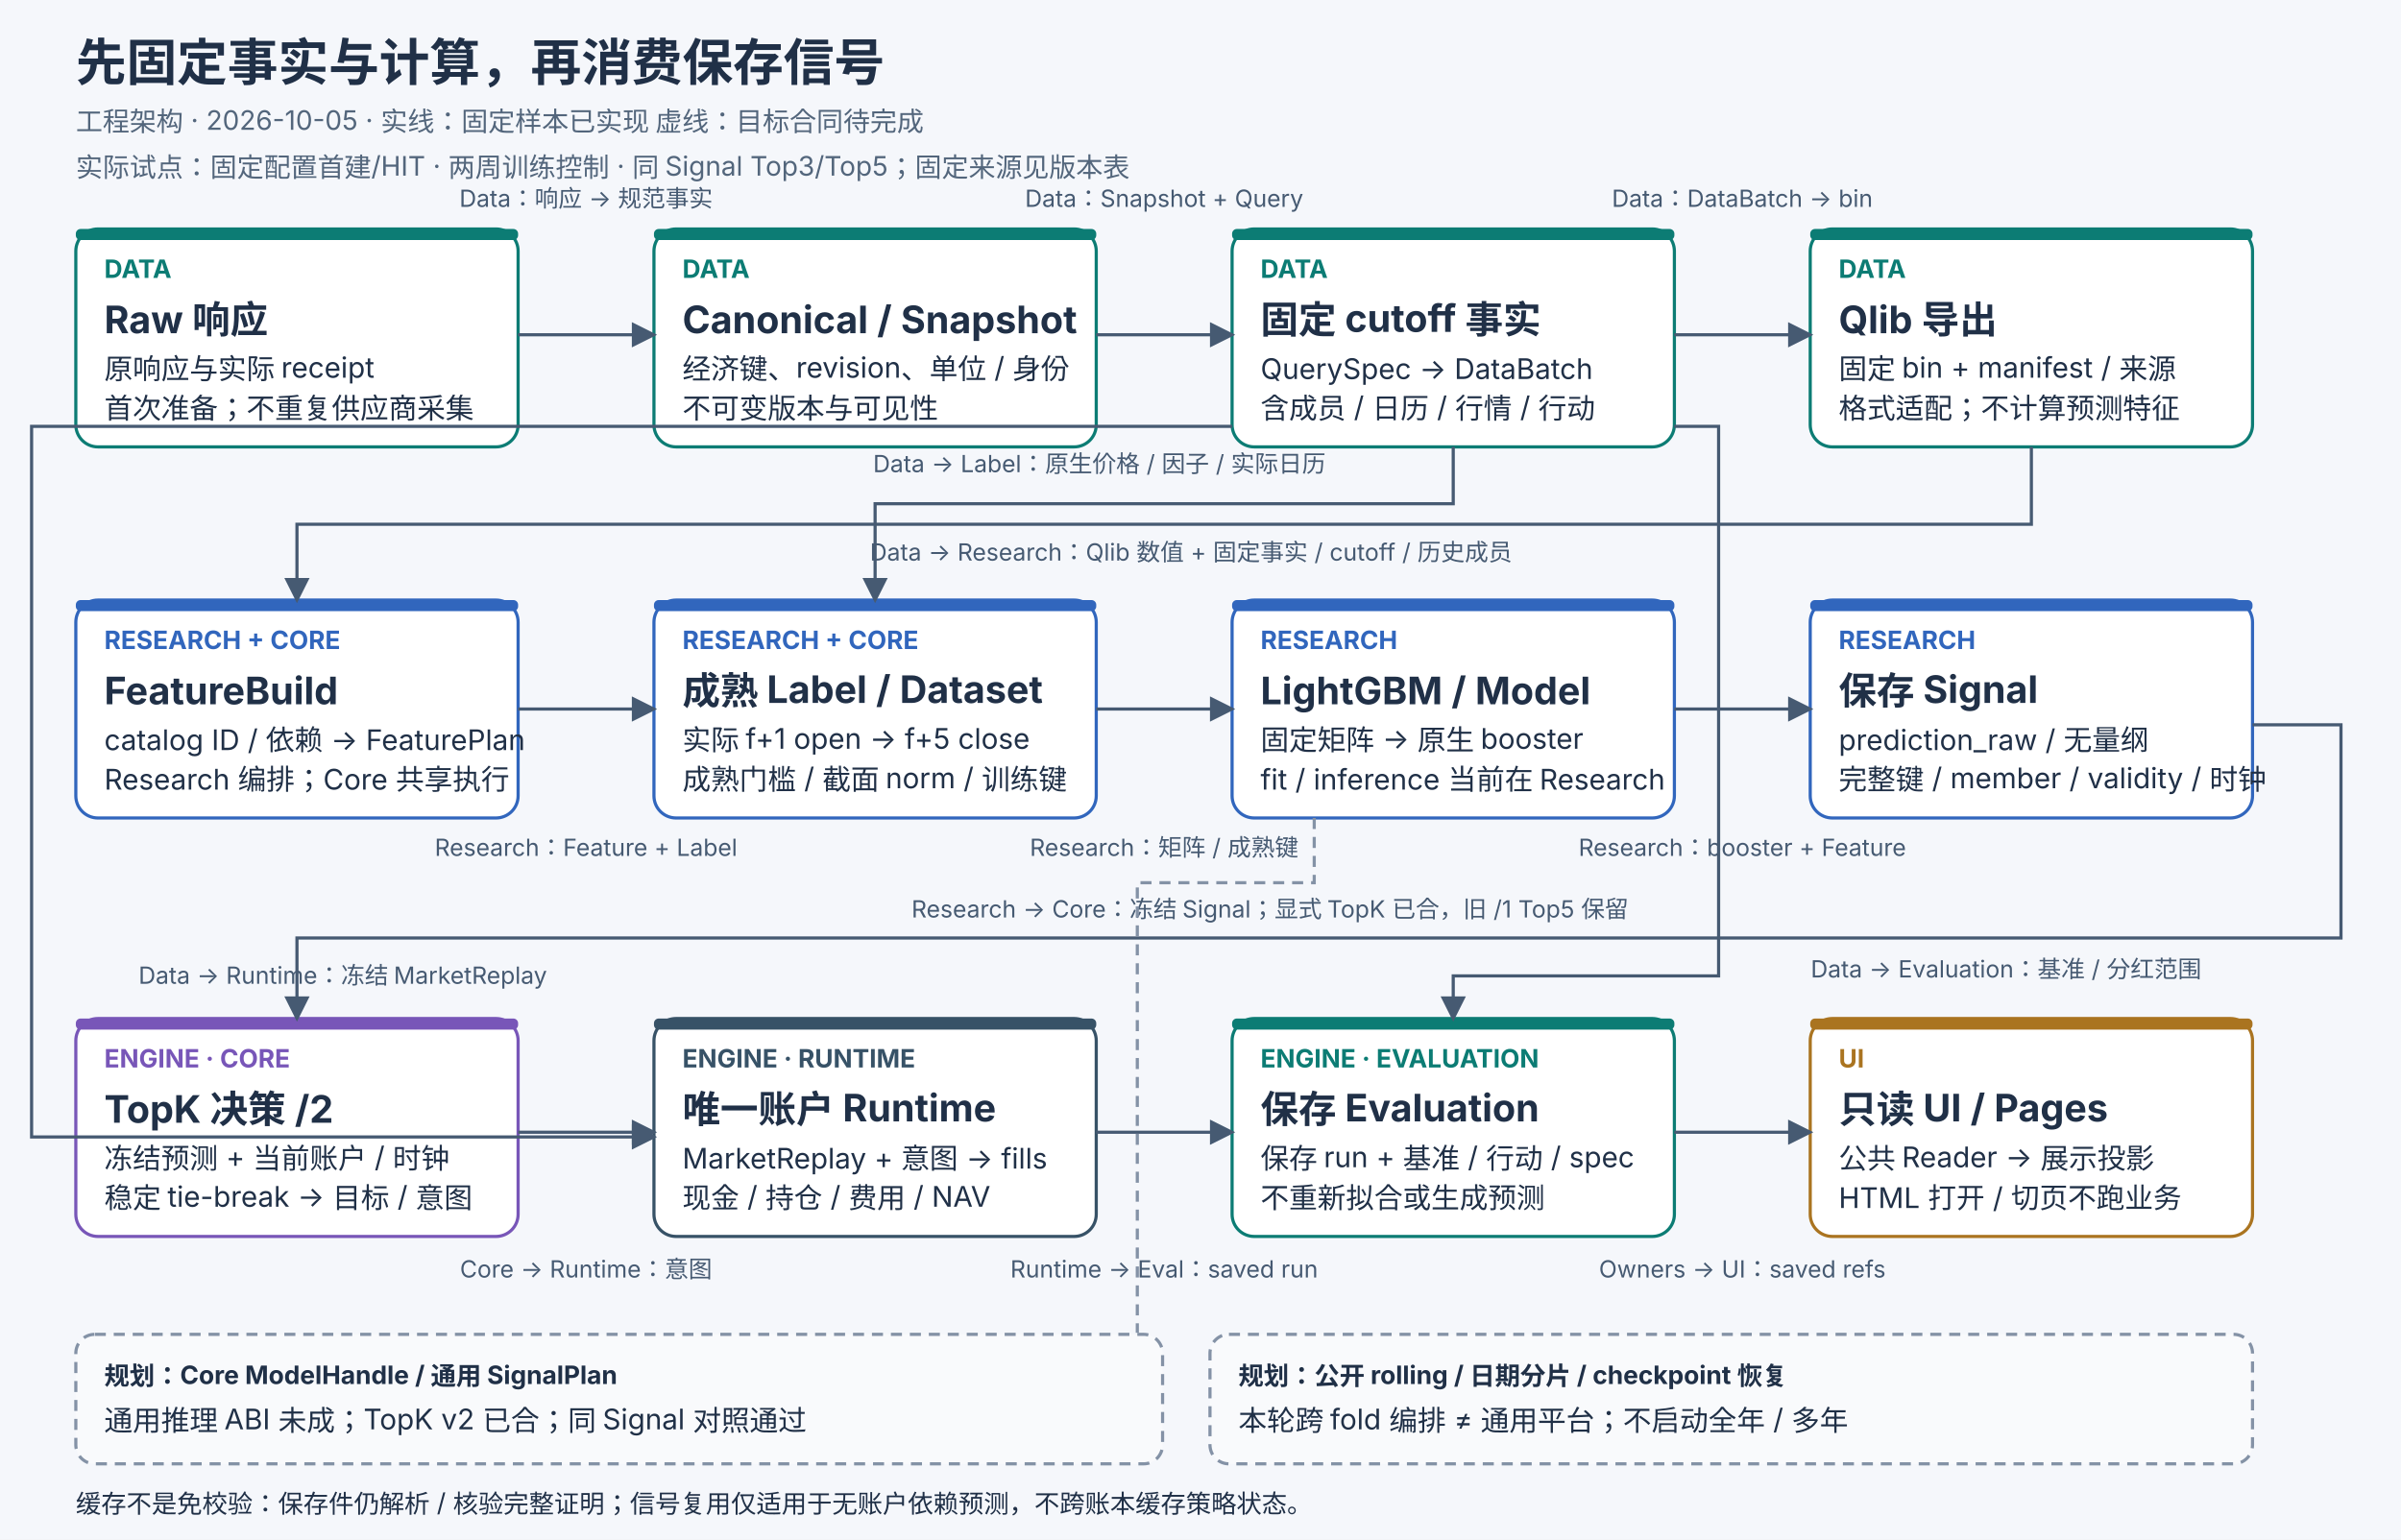
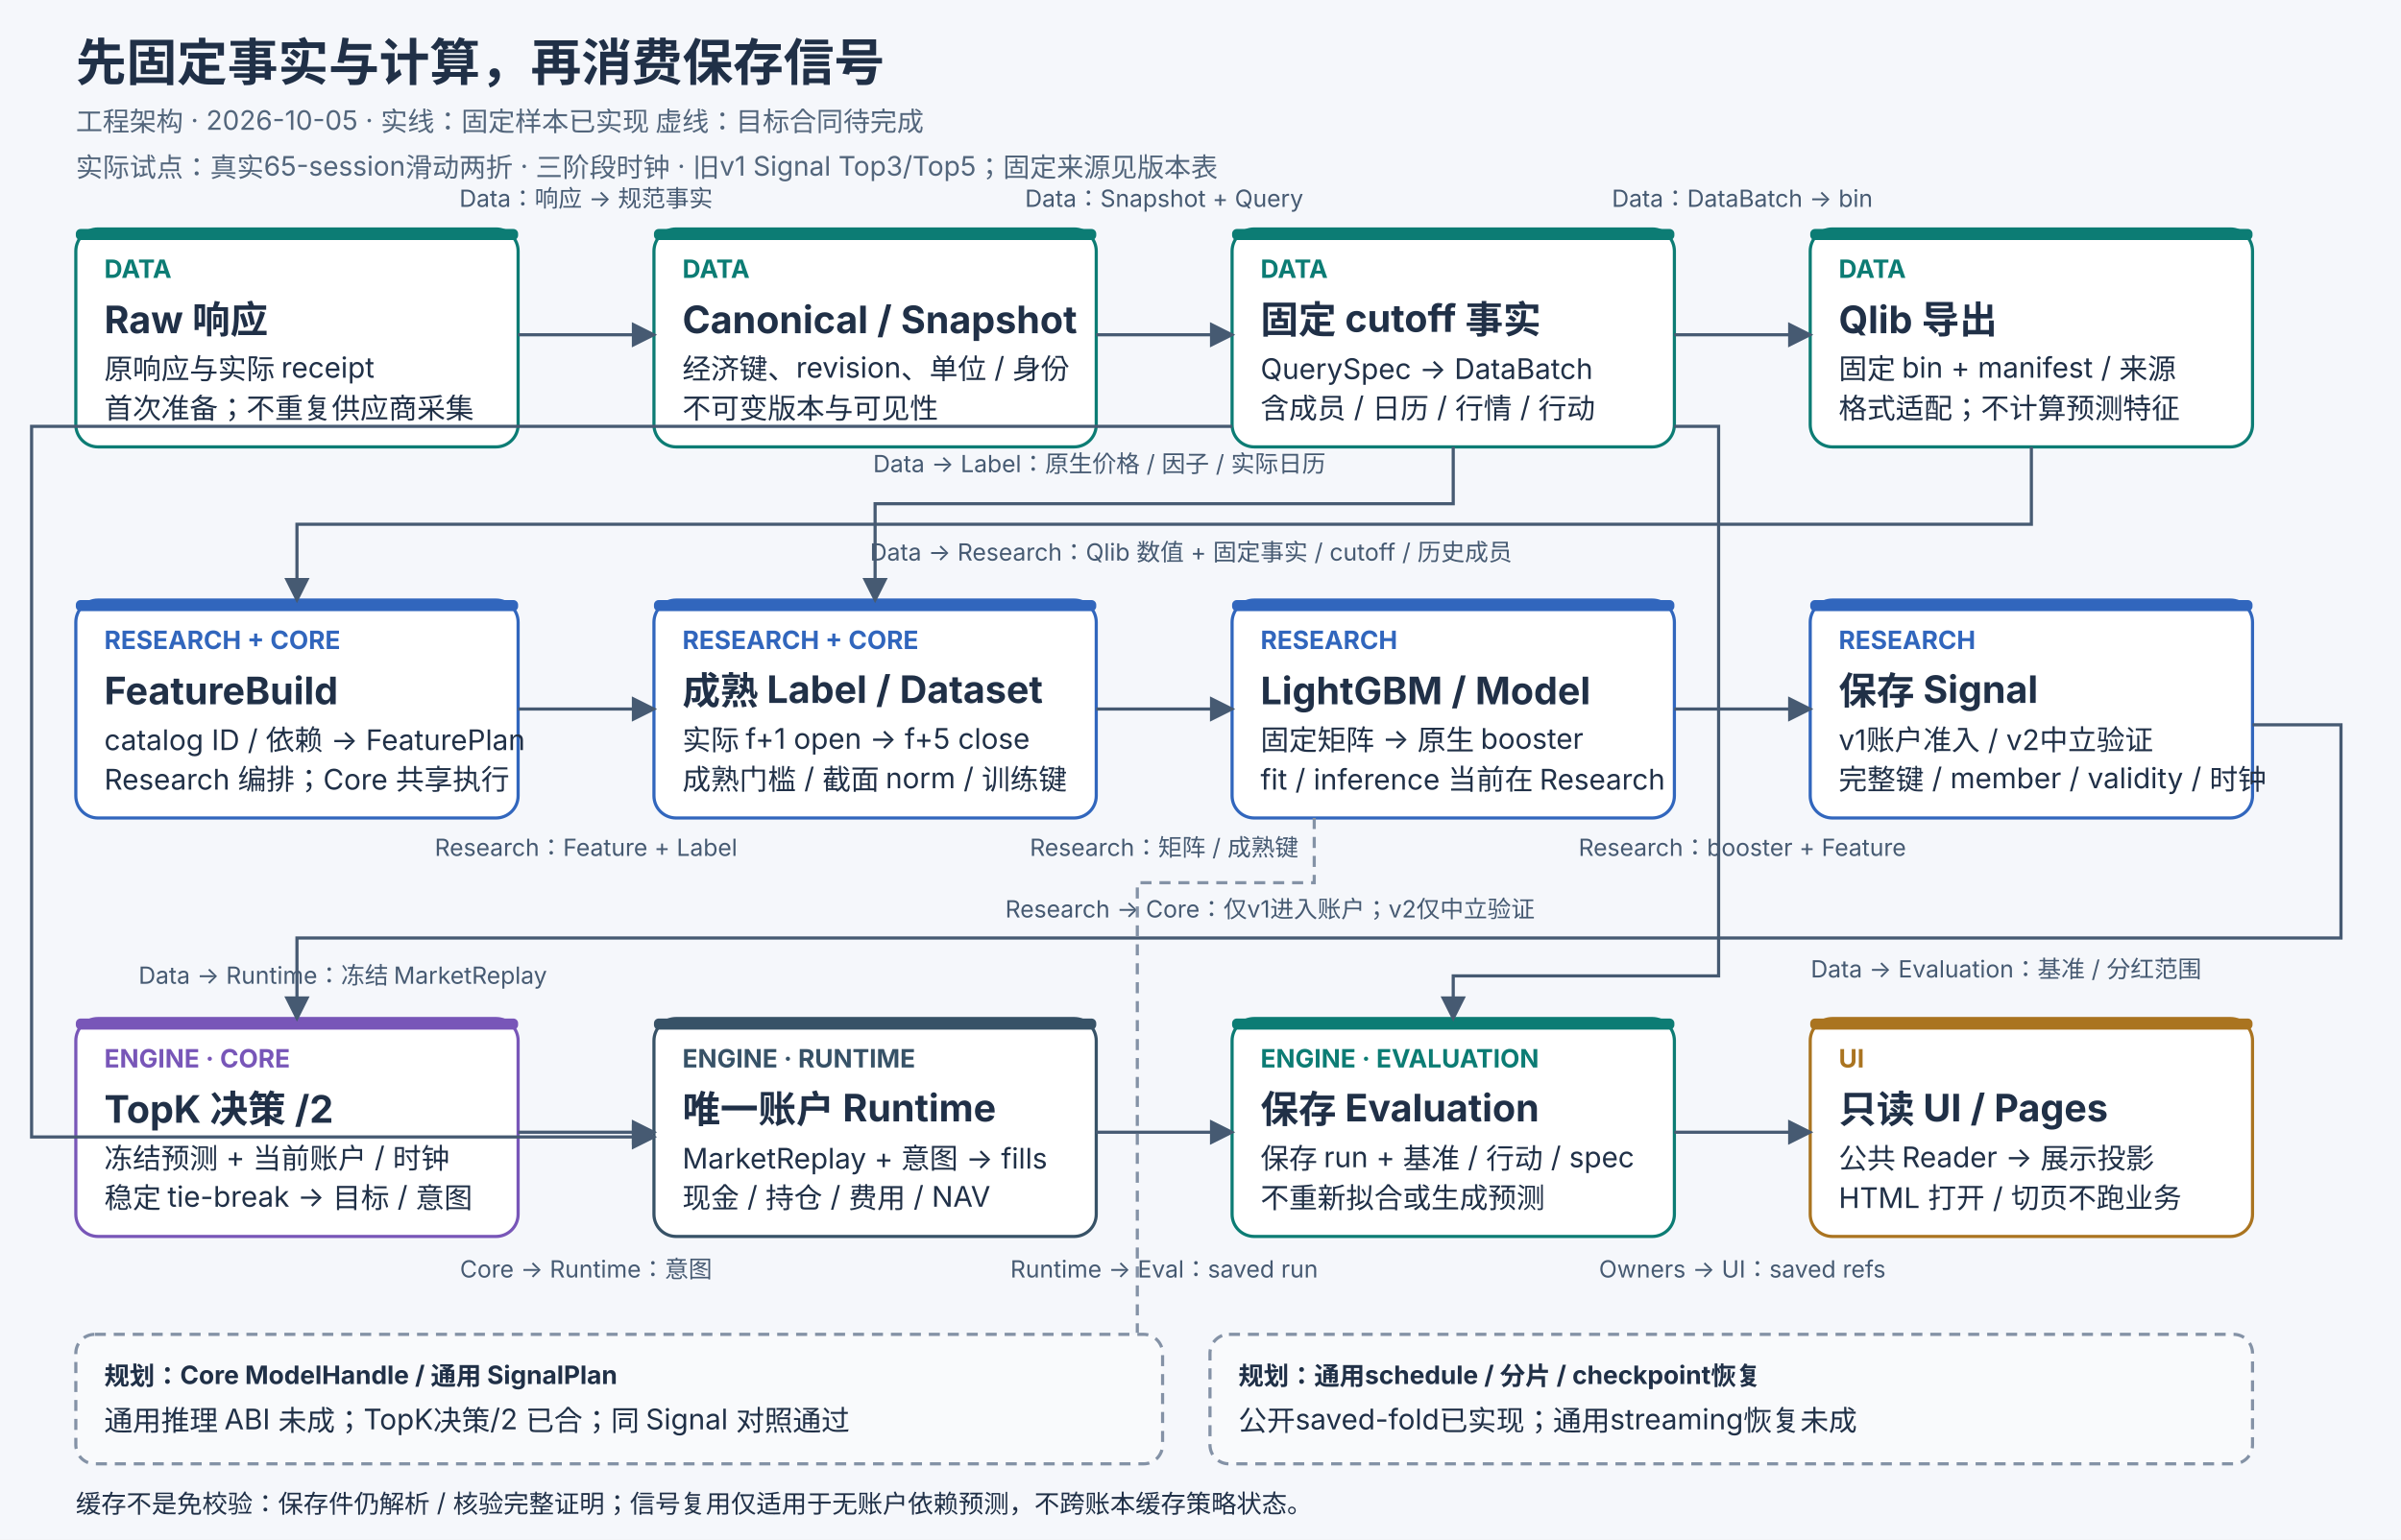
<svg xmlns="http://www.w3.org/2000/svg" width="1520" height="975" viewBox="0 0 1520 975" role="img" aria-labelledby="title desc">
  <defs>
    <marker id="arrow" markerWidth="8" markerHeight="8" refX="7" refY="4" orient="auto">
      <path d="M0,0 L8,4 L0,8 Z" fill="#465a72" />
    </marker>
  </defs>
  <style>text{font-family:-apple-system,BlinkMacSystemFont,'PingFang SC','Microsoft YaHei',sans-serif;fill:#203047}.title{font-size:32px;font-weight:700}.sub{font-size:17px;fill:#53667c}.owner{font-size:16px;font-weight:650}.name{font-size:24px;font-weight:650}.line{font-size:18px}.edge{font-size:15px;fill:#465a72}.rail{fill:none;stroke:#465a72;stroke-width:2;marker-end:url(#arrow)}.plan{fill:#f9fafc;stroke:#8492a6;stroke-width:2;stroke-dasharray:7 5}.small{font-size:16px}</style>
  <rect width="1520" height="975" fill="#f5f7fb" />
  <text x="48" y="51" class="title">先固定事实与计算，再消费保存信号</text>
  <text x="48" y="83" class="sub">工程架构 · 2026-10-05 · 实线：固定样本已实现   虚线：目标合同待完成</text>
-   <text x="48" y="112" class="sub">实际试点：固定配置首建/HIT · 两周训练控制 · 同 Signal Top3/Top5；固定来源见版本表</text>
+   <text x="48" y="112" class="sub">实际试点：真实65-session滑动两折 · 三阶段时钟 · 旧v1 Signal Top3/Top5；固定来源见版本表</text>
  <rect x="48" y="145" width="280" height="138" rx="14" fill="white" stroke="#0c7c74" stroke-width="2" />
  <rect x="48" y="145" width="280" height="7" rx="3" fill="#0c7c74" />
  <text x="66" y="176" class="owner" style="fill:#0c7c74">DATA</text>
  <text x="66" y="211" class="name">Raw 响应</text>
  <text x="66" y="240" class="line">原响应与实际 receipt</text>
  <text x="66" y="265" class="line">首次准备；不重复供应商采集</text>
  <rect x="414" y="145" width="280" height="138" rx="14" fill="white" stroke="#0c7c74" stroke-width="2" />
  <rect x="414" y="145" width="280" height="7" rx="3" fill="#0c7c74" />
  <text x="432" y="176" class="owner" style="fill:#0c7c74">DATA</text>
  <text x="432" y="211" class="name">Canonical / Snapshot</text>
  <text x="432" y="240" class="line">经济键、revision、单位 / 身份</text>
  <text x="432" y="265" class="line">不可变版本与可见性</text>
  <rect x="780" y="145" width="280" height="138" rx="14" fill="white" stroke="#0c7c74" stroke-width="2" />
  <rect x="780" y="145" width="280" height="7" rx="3" fill="#0c7c74" />
  <text x="798" y="176" class="owner" style="fill:#0c7c74">DATA</text>
  <text x="798" y="211" class="name">固定 cutoff 事实</text>
  <text x="798" y="240" class="line">QuerySpec → DataBatch</text>
  <text x="798" y="265" class="line">含成员 / 日历 / 行情 / 行动</text>
  <rect x="1146" y="145" width="280" height="138" rx="14" fill="white" stroke="#0c7c74" stroke-width="2" />
  <rect x="1146" y="145" width="280" height="7" rx="3" fill="#0c7c74" />
  <text x="1164" y="176" class="owner" style="fill:#0c7c74">DATA</text>
  <text x="1164" y="211" class="name">Qlib 导出</text>
  <text x="1164" y="240" class="line">固定 bin + manifest / 来源</text>
  <text x="1164" y="265" class="line">格式适配；不计算预测特征</text>
  <path class="rail" d="M328 212 H414" />
  <text x="371" y="131" text-anchor="middle" class="edge">Data：响应 → 规范事实</text>
  <path class="rail" d="M694 212 H780" />
  <text x="737" y="131" text-anchor="middle" class="edge">Data：Snapshot + Query</text>
  <path class="rail" d="M1060 212 H1146" />
  <text x="1103" y="131" text-anchor="middle" class="edge">Data：DataBatch → bin</text>
  <rect x="48" y="380" width="280" height="138" rx="14" fill="white" stroke="#3166bd" stroke-width="2" />
  <rect x="48" y="380" width="280" height="7" rx="3" fill="#3166bd" />
  <text x="66" y="411" class="owner" style="fill:#3166bd">RESEARCH + CORE</text>
  <text x="66" y="446" class="name">FeatureBuild</text>
  <text x="66" y="475" class="line">catalog ID / 依赖 → FeaturePlan</text>
  <text x="66" y="500" class="line">Research 编排；Core 共享执行</text>
  <rect x="414" y="380" width="280" height="138" rx="14" fill="white" stroke="#3166bd" stroke-width="2" />
  <rect x="414" y="380" width="280" height="7" rx="3" fill="#3166bd" />
  <text x="432" y="411" class="owner" style="fill:#3166bd">RESEARCH + CORE</text>
  <text x="432" y="446" class="name">成熟 Label / Dataset</text>
  <text x="432" y="475" class="line">实际 f+1 open → f+5 close</text>
  <text x="432" y="500" class="line">成熟门槛 / 截面 norm / 训练键</text>
  <rect x="780" y="380" width="280" height="138" rx="14" fill="white" stroke="#3166bd" stroke-width="2" />
  <rect x="780" y="380" width="280" height="7" rx="3" fill="#3166bd" />
  <text x="798" y="411" class="owner" style="fill:#3166bd">RESEARCH</text>
  <text x="798" y="446" class="name">LightGBM / Model</text>
  <text x="798" y="475" class="line">固定矩阵 → 原生 booster</text>
  <text x="798" y="500" class="line">fit / inference 当前在 Research</text>
  <rect x="1146" y="380" width="280" height="138" rx="14" fill="white" stroke="#3166bd" stroke-width="2" />
  <rect x="1146" y="380" width="280" height="7" rx="3" fill="#3166bd" />
  <text x="1164" y="411" class="owner" style="fill:#3166bd">RESEARCH</text>
  <text x="1164" y="446" class="name">保存 Signal</text>
-   <text x="1164" y="475" class="line">prediction_raw / 无量纲</text>
+   <text x="1164" y="475" class="line">v1账户准入 / v2中立验证</text>
  <text x="1164" y="500" class="line">完整键 / member / validity / 时钟</text>
  <path class="rail" d="M1286 283 V332 H188 V380" />
  <text x="754" y="355" text-anchor="middle" class="edge">Data → Research：Qlib 数值 + 固定事实 / cutoff / 历史成员</text>
  <path class="rail" d="M920 283 V319 H554 V380" />
  <text x="696" y="299" text-anchor="middle" class="edge">Data → Label：原生价格 / 因子 / 实际日历</text>
  <path class="rail" d="M328 449 H414" />
  <text x="371" y="542" text-anchor="middle" class="edge">Research：Feature + Label</text>
  <path class="rail" d="M694 449 H780" />
  <text x="737" y="542" text-anchor="middle" class="edge">Research：矩阵 / 成熟键</text>
  <path class="rail" d="M1060 449 H1146" />
  <text x="1103" y="542" text-anchor="middle" class="edge">Research：booster + Feature</text>
  <rect x="48" y="645" width="280" height="138" rx="14" fill="white" stroke="#7856b8" stroke-width="2" />
  <rect x="48" y="645" width="280" height="7" rx="3" fill="#7856b8" />
  <text x="66" y="676" class="owner" style="fill:#7856b8">ENGINE · CORE</text>
  <text x="66" y="711" class="name">TopK 决策 /2</text>
  <text x="66" y="740" class="line">冻结预测 + 当前账户 / 时钟</text>
  <text x="66" y="765" class="line">稳定 tie-break → 目标 / 意图</text>
  <rect x="414" y="645" width="280" height="138" rx="14" fill="white" stroke="#375267" stroke-width="2" />
  <rect x="414" y="645" width="280" height="7" rx="3" fill="#375267" />
  <text x="432" y="676" class="owner" style="fill:#375267">ENGINE · RUNTIME</text>
  <text x="432" y="711" class="name">唯一账户 Runtime</text>
  <text x="432" y="740" class="line">MarketReplay + 意图 → fills</text>
  <text x="432" y="765" class="line">现金 / 持仓 / 费用 / NAV</text>
  <rect x="780" y="645" width="280" height="138" rx="14" fill="white" stroke="#0c7c74" stroke-width="2" />
  <rect x="780" y="645" width="280" height="7" rx="3" fill="#0c7c74" />
  <text x="798" y="676" class="owner" style="fill:#0c7c74">ENGINE · EVALUATION</text>
  <text x="798" y="711" class="name">保存 Evaluation</text>
  <text x="798" y="740" class="line">保存 run + 基准 / 行动 / spec</text>
  <text x="798" y="765" class="line">不重新拟合或生成预测</text>
  <rect x="1146" y="645" width="280" height="138" rx="14" fill="white" stroke="#aa7420" stroke-width="2" />
  <rect x="1146" y="645" width="280" height="7" rx="3" fill="#aa7420" />
  <text x="1164" y="676" class="owner" style="fill:#aa7420">UI</text>
  <text x="1164" y="711" class="name">只读 UI / Pages</text>
  <text x="1164" y="740" class="line">公共 Reader → 展示投影</text>
  <text x="1164" y="765" class="line">HTML 打开 / 切页不跑业务</text>
  <path class="rail" d="M1426 459 H1482 V594 H188 V645" />
-   <text x="804" y="581" text-anchor="middle" class="edge">Research → Core：冻结 Signal；显式 TopK 已合，旧 /1 Top5 保留</text>
+   <text x="804" y="581" text-anchor="middle" class="edge">Research → Core：仅v1进入账户；v2仅中立验证</text>
  <path class="rail" d="M780 270 H20 V720 H414" />
  <text x="217" y="623" text-anchor="middle" class="edge">Data → Runtime：冻结 MarketReplay</text>
  <path class="rail" d="M1060 270 H1088 V618 H920 V645" />
  <text x="1270" y="619" text-anchor="middle" class="edge">Data → Evaluation：基准 / 分红范围</text>
  <path class="rail" d="M328 717 H414" />
  <text x="371" y="809" text-anchor="middle" class="edge">Core → Runtime：意图</text>
  <path class="rail" d="M694 717 H780" />
  <text x="737" y="809" text-anchor="middle" class="edge">Runtime → Eval：saved run</text>
  <path class="rail" d="M1060 717 H1146" />
  <text x="1103" y="809" text-anchor="middle" class="edge">Owners → UI：saved refs</text>
  <rect class="plan" x="48" y="845" width="688" height="82" rx="12" />
  <text x="66" y="877" class="owner">规划：Core ModelHandle / 通用 SignalPlan</text>
-   <text x="66" y="906" class="line">通用推理 ABI 未成；TopK v2 已合；同 Signal 对照通过</text>
+   <text x="66" y="906" class="line">通用推理 ABI 未成；TopK决策/2 已合；同 Signal 对照通过</text>
  <rect class="plan" x="766" y="845" width="660" height="82" rx="12" />
-   <text x="784" y="877" class="owner">规划：公开 rolling / 日期分片 / checkpoint 恢复</text>
-   <text x="784" y="906" class="line">本轮跨 fold 编排 ≠ 通用平台；不启动全年 / 多年</text>
+   <text x="784" y="877" class="owner">规划：通用schedule / 分片 / checkpoint恢复</text>
+   <text x="784" y="906" class="line">公开saved-fold已实现；通用streaming恢复未成</text>
  <path d="M832 518 V559 H720 V844" fill="none" stroke="#8492a6" stroke-width="2" stroke-dasharray="7 5" />
  <text x="48" y="958" class="small">缓存不是免校验：保存件仍解析 / 核验完整证明；信号复用仅适用于无账户依赖预测，不跨账本缓存策略状态。</text>
</svg>
